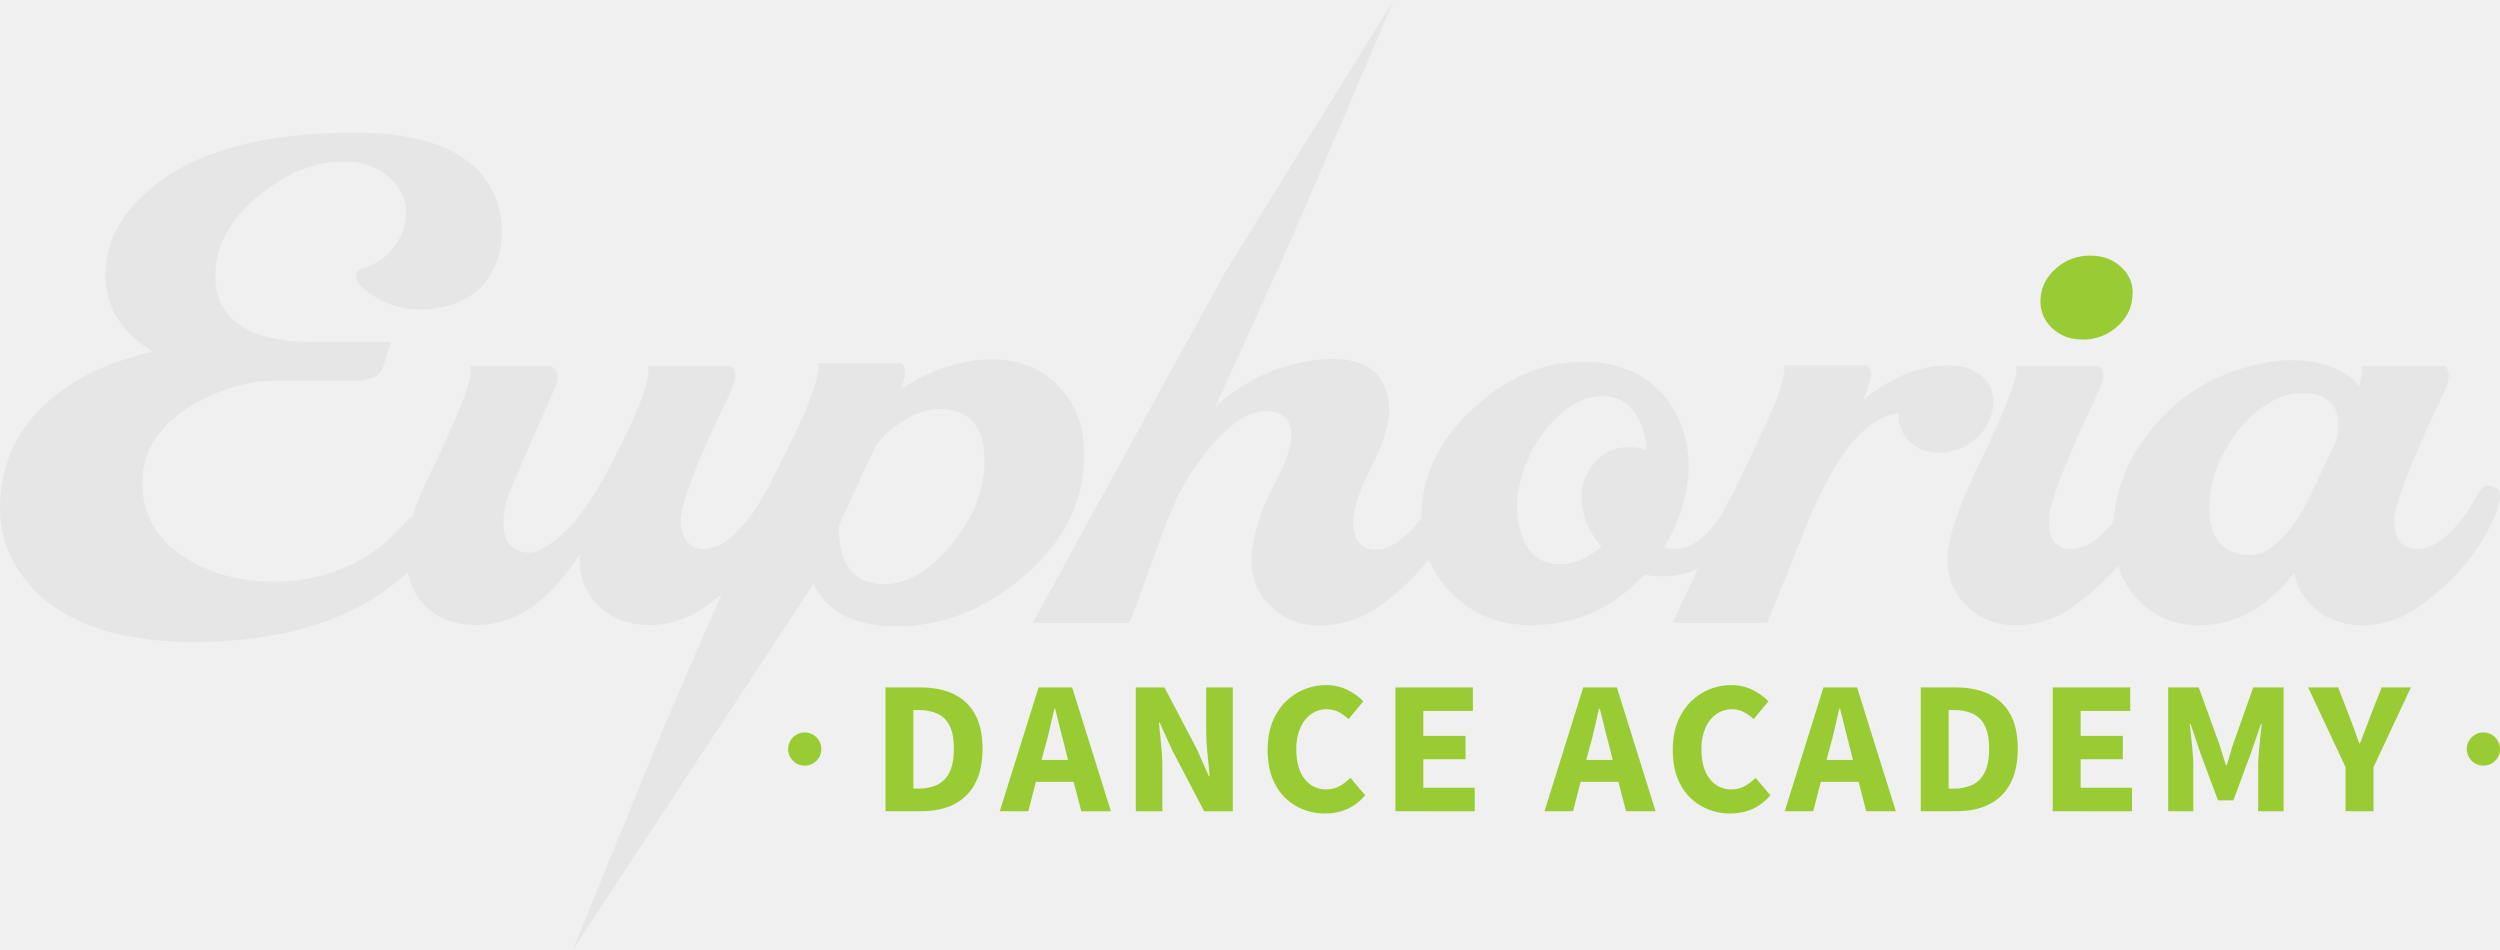
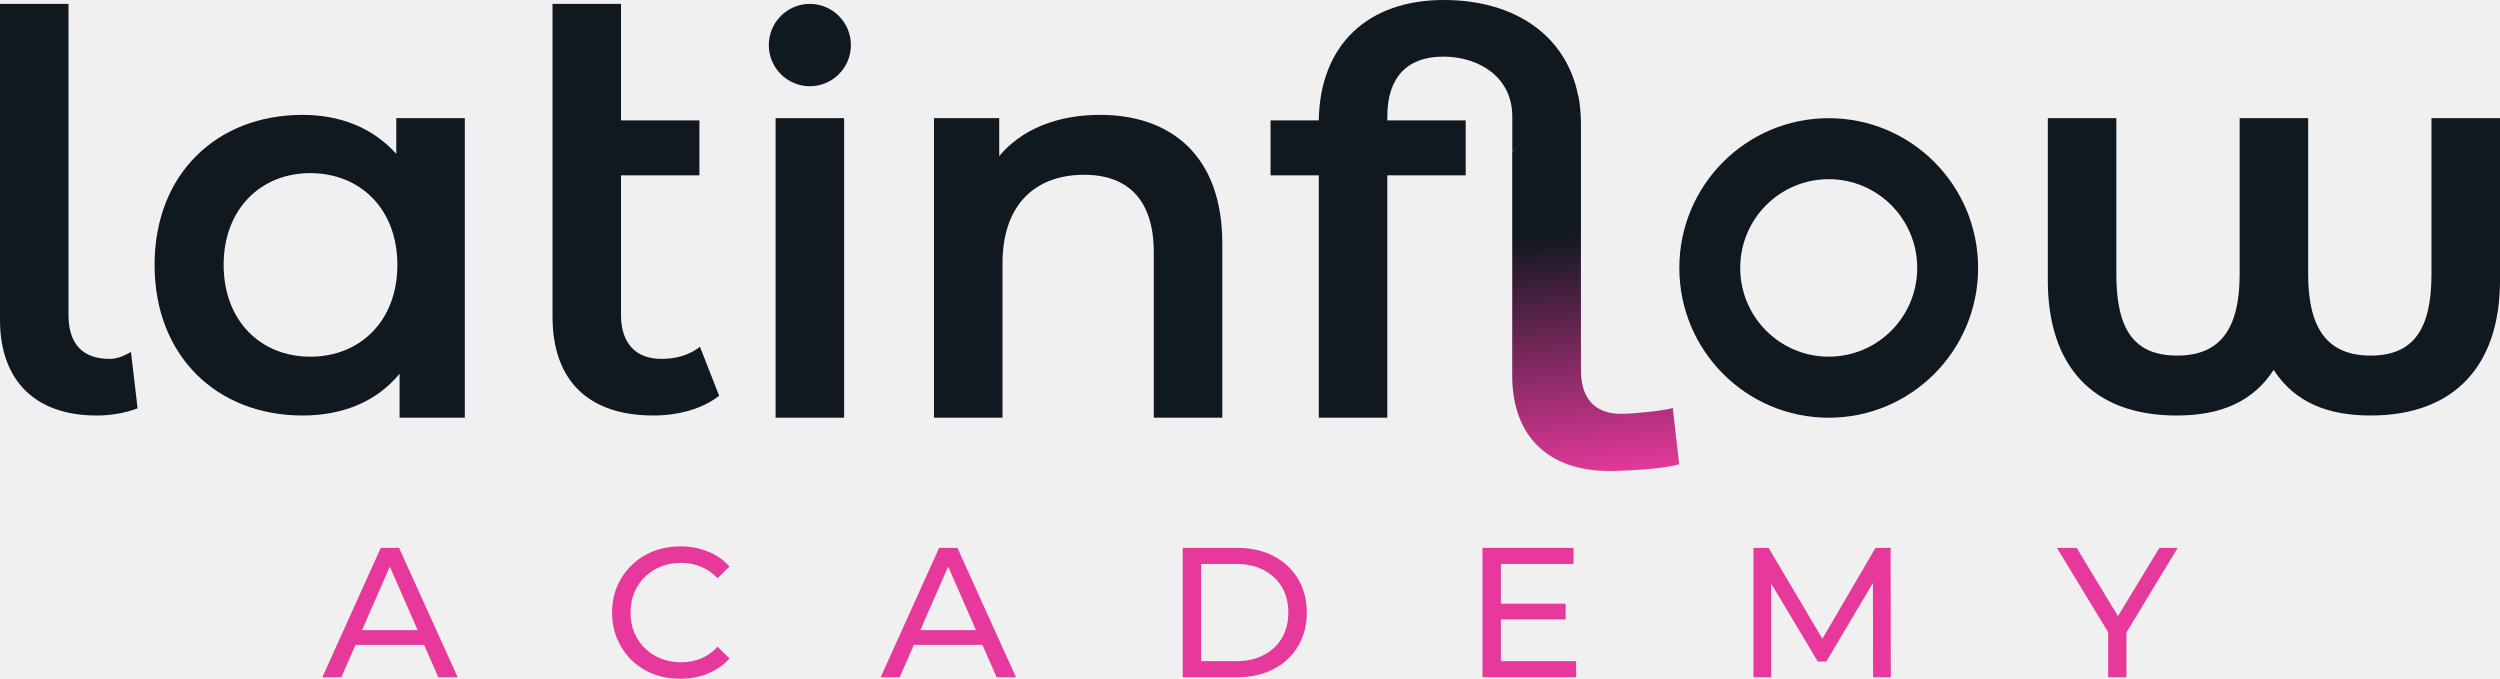
- <svg xmlns="http://www.w3.org/2000/svg" viewBox="0 0 1702 646.36">
+ <svg xmlns="http://www.w3.org/2000/svg" width="512" height="139" viewBox="0 0 512 139" fill="none">
+   <g clip-path="url(#clip0_125_70)">
+     <path d="M132.074 118.143C133.005 117.235 134.1 116.528 135.358 116.024C136.643 115.519 138.026 115.267 139.512 115.267C140.947 115.267 142.293 115.532 143.551 116.061C144.81 116.566 145.942 117.349 146.949 118.409L149.404 116.024C148.195 114.661 146.723 113.638 144.986 112.958C143.274 112.251 141.399 111.897 139.361 111.897C137.348 111.897 135.484 112.238 133.773 112.919C132.086 113.576 130.614 114.521 129.356 115.759C128.097 116.97 127.116 118.395 126.411 120.036C125.707 121.677 125.354 123.482 125.354 125.45C125.354 127.418 125.707 129.223 126.411 130.864C127.116 132.504 128.085 133.942 129.318 135.179C130.577 136.39 132.049 137.337 133.735 138.019C135.447 138.674 137.309 139.003 139.323 139.003C141.387 139.003 143.274 138.649 144.986 137.942C146.723 137.236 148.195 136.201 149.404 134.839L146.949 132.454C145.942 133.539 144.81 134.346 143.551 134.876C142.293 135.381 140.947 135.633 139.512 135.633C138.026 135.633 136.643 135.381 135.358 134.876C134.1 134.372 133.005 133.665 132.074 132.756C131.143 131.848 130.413 130.775 129.884 129.539C129.381 128.276 129.13 126.914 129.13 125.45C129.13 123.986 129.381 122.636 129.884 121.399C130.413 120.137 131.143 119.052 132.074 118.143Z" fill="#E6399B" />
+     <path d="M188.482 129.047L194.181 116.043L199.88 129.047H188.482ZM192.331 112.2L180.363 138.7H184.252L187.155 132.075H201.207L204.11 138.7H208.074L196.068 112.2H192.331Z" fill="#E6399B" />
+     <path d="M74.136 129.047L79.835 116.043L85.534 129.047H74.136ZM77.985 112.2L66.017 138.7H69.906L72.809 132.075H86.861L89.764 138.7H93.729L81.723 112.2H77.985Z" fill="#E6399B" />
+     <path d="M384.102 112.2L373.223 130.814L362.205 112.2H359.109V138.7H362.733V119.497L372.285 135.482H374.022L383.576 119.376L383.611 138.7H387.235L387.198 112.2H384.102Z" fill="#E6399B" />
+     <path d="M445.985 112.2H442.247L433.755 126.181L425.296 112.2H421.256L431.752 129.473V138.7H435.489V129.531L445.985 112.2Z" fill="#E6399B" />
+     <path d="M262.531 130.674C261.65 132.163 260.405 133.324 258.794 134.157C257.208 134.99 255.32 135.406 253.131 135.406H245.995V115.493H253.131C255.32 115.493 257.208 115.91 258.794 116.743C260.405 117.576 261.65 118.736 262.531 120.226C263.412 121.715 263.853 123.456 263.853 125.45C263.853 127.418 263.412 129.159 262.531 130.674ZM260.795 113.866C258.656 112.755 256.176 112.2 253.357 112.2H242.22V138.699H253.357C256.176 138.699 258.656 138.145 260.795 137.034C262.96 135.923 264.633 134.372 265.816 132.377C267.024 130.384 267.628 128.075 267.628 125.45C267.628 122.825 267.024 120.516 265.816 118.521C264.633 116.528 262.96 114.976 260.795 113.866Z" fill="#E6399B" />
+     <path d="M307.389 126.85H320.641V123.633H307.389V115.493H322.264V112.2H303.614V138.699H322.793V135.406H307.389V126.85Z" fill="#E6399B" />
+     <path d="M0 65.51V0.789H14.031V64.497C14.031 70.349 16.838 73.501 22.45 73.501C24.359 73.501 25.704 72.647 26.825 72.085L28.175 83.632C25.481 84.644 22.562 85.095 19.756 85.095C7.297 85.095 0 78.004 0 65.51Z" fill="#101820" />
+     <path d="M81.383 54.254C81.383 42.773 73.751 35.456 63.536 35.456C53.434 35.456 45.8 42.773 45.8 54.254C45.8 65.735 53.434 73.051 63.536 73.051C73.751 73.051 81.383 65.735 81.383 54.254ZM95.191 24.2V85.545H81.834V76.54C77.118 82.282 70.16 85.095 61.964 85.095C44.453 85.095 31.656 72.938 31.656 54.254C31.656 35.569 44.453 23.526 61.964 23.526C69.597 23.526 76.333 26.114 81.159 31.518V24.2H95.191Z" fill="#101820" />
+     <path d="M147.279 81.043C143.911 83.744 138.86 85.094 133.809 85.094C120.675 85.094 113.155 78.116 113.155 64.835V0.789H127.185V24.651H143.238V35.906H127.185V64.496C127.185 70.349 130.217 73.501 135.492 73.501C138.411 73.501 141.217 72.714 143.35 71.025L147.279 81.043Z" fill="#101820" />
+     <path d="M250.328 49.864V85.544H236.296V51.664C236.296 40.972 231.022 35.794 222.041 35.794C212.051 35.794 205.315 41.871 205.315 53.915V85.544H191.283V24.199H204.641V31.966C209.244 26.451 216.54 23.525 225.296 23.525C239.665 23.525 250.328 31.741 250.328 49.864Z" fill="#101820" />
+     <path d="M323.226 19.687C320.809 7.241 310.22 0 295.68 0C280.078 0 270.313 9.23 270.088 24.651H260.208V35.906H270.088V85.545H284.12V35.906H300.172V24.651H284.12V23.862C284.12 15.758 288.274 11.594 295.569 11.594C302.866 11.594 309.718 15.758 309.718 23.862V31.076C313.823 26.983 323.376 20.933 323.226 19.687Z" fill="#101820" />
+     <mask id="mask0_125_70" style="mask-type:luminance" maskUnits="userSpaceOnUse" x="309" y="19" width="35" height="78">
+       <path d="M309.7 31.117V76.896C309.7 89.4 317.141 96.458 329.611 96.458C332.426 96.458 341.075 96.055 343.89 95.046L342.583 83.551C341.376 84.055 334.237 84.761 332.125 84.761C326.695 84.761 323.778 81.736 323.778 75.787V25.37C323.778 23.353 323.577 21.437 323.276 19.723C318.147 22.748 313.622 26.782 309.7 31.117Z" fill="white" />
+     </mask>
+     <g mask="url(#mask0_125_70)">
+       <path d="M633.973 -239.327L782.747 1202.75L-121.971 1296.6L-270.745 -145.48L633.973 -239.327Z" fill="url(#paint0_linear_125_70)" />
+     </g>
+     <path d="M512.001 24.2V57.406C512.001 74.852 502.683 85.095 485.509 85.095C476.866 85.095 470.019 82.507 465.641 75.753C461.487 82.168 454.976 85.095 445.771 85.095C428.485 85.095 419.393 74.852 419.393 57.406V24.2H433.425V56.168C433.425 67.423 437.016 72.826 445.885 72.826C454.64 72.826 458.68 67.423 458.68 56.168V24.2H472.712V56.168C472.712 67.423 476.754 72.826 485.509 72.826C494.264 72.826 497.969 67.423 497.969 56.168V24.2H512.001Z" fill="#101820" />
+     <path d="M158.842 24.2H172.873V85.545H158.842V24.2Z" fill="#101820" />
+     <path d="M157.451 9.23C157.451 13.886 161.215 17.66 165.858 17.66C170.501 17.66 174.265 13.886 174.265 9.23C174.265 4.575 170.501 0.801 165.858 0.801C161.215 0.801 157.451 4.575 157.451 9.23Z" fill="#101820" />
+     <path d="M374.522 73.045C364.508 73.045 356.397 64.912 356.397 54.871C356.397 44.83 364.508 36.696 374.522 36.696C384.535 36.696 392.647 44.83 392.647 54.871C392.647 64.912 384.535 73.045 374.522 73.045ZM374.522 24.205C357.625 24.205 343.926 37.928 343.926 54.871C343.926 71.814 357.625 85.55 374.522 85.55C391.419 85.55 405.117 71.814 405.117 54.871C405.117 37.928 391.419 24.205 374.522 24.205Z" fill="#101820" />
+   </g>
  <defs>
-     <style>.cls-1{fill:#e6e6e6;}.cls-2{fill:#9c3;}</style>
+     <linearGradient id="paint0_linear_125_70" x1="322.751" y1="47.235" x2="327.985" y2="97.69" gradientUnits="userSpaceOnUse">
+       <stop stop-color="#101820" />
+       <stop offset="1" stop-color="#E6399B" />
+     </linearGradient>
+     <clipPath id="clip0_125_70">
+       <rect width="512" height="139" fill="white" />
+     </clipPath>
  </defs>
-   <g id="Layer_2" data-name="Layer 2">
-     <g id="Layer_1-2" data-name="Layer 1">
-       <path class="cls-1" d="M135.25,273.3q-42.12,22.89-38,62.41,3.12,29.63,32.76,46.26,23.91,14,57.2,14,42.62,0,75.38-26.51,7.78-7.81,15.08-15.61,9.87-8.82,19.24-5.71,5.7,2.07,5.71,6.76,0,9.36-17.67,27.55-52,54.6-153.39,54.59-66,0-100.86-28.59Q-1.5,381.44.07,341.42q2.07-48.87,46.27-78.51,23.92-16.11,57.71-23.4Q71.82,219.76,71.82,187q0-36.9,39-65,43.68-30.67,125.83-31.7,65.49-1.05,90.47,27.53a60.14,60.14,0,0,1,14.54,40q0,19.23-10.91,33.79-12.48,16.13-37.44,18.71a60.88,60.88,0,0,1-39-8.84q-12-7.26-11.95-14c0-2.09,1.2-3.47,3.63-4.17s6.59-2.61,12.47-5.72a42.33,42.33,0,0,0,17.69-28.08q2.07-15.6-9.62-27.3t-29.89-12.2Q208.56,109,182,128.77q-35.35,25.48-35.36,59.28a45.72,45.72,0,0,0,3.13,17.15q12.48,27.56,62.39,27.55h54.07l-5.72,17.69q-3.14,8.82-20.8,8.82H185.16Q162.27,259.26,135.25,273.3Z" />
-       <path class="cls-1" d="M441,249.39h56.68q5.7,4.68,0,16.63-14.56,30.69-20.29,44.2-13.53,32.25-14,43.67,0,9.89,4.67,15.07a13.93,13.93,0,0,0,12,4.69q9.36-.51,18.19-8.32,12.48-10.92,21.84-28.59,5.21-10.39,13.52-3.64,3.63,3.11,0,14-13,35.36-49.92,63.43-19.24,14.56-41.07,15.08-20.26,0-33.79-12-15.6-14-14-36.39-15.1,23.38-31.73,35.34-18.19,13-39.51,13-22.89-.54-35.36-14.31t-11.95-37.17q.51-19.21,18.19-55.11,26-53.56,26-66a8.72,8.72,0,0,0-.53-3.64h55.13q8.29,4.17,1.55,17.68Q364,294.63,345.81,337.78a65.93,65.93,0,0,0-3.13,18.71q0,13,8.85,17.68a18.24,18.24,0,0,0,8.32,2.09q11.43,0,30.16-19.77,11.43-12.47,27.54-43.14Q444.58,260.82,441,249.39Z" />
-       <path class="cls-1" d="M390.12,646.36c2.09-5.19,51.53-126.61,66.43-162q53-122.7,71.24-162.22Q537.12,304,546,285.27q13-30.15,10.93-38h56.66q4.68,4.19,1,14L613.05,265q33.24-21.3,65.5-20.27,26.54,1,43.16,19.24,15.06,16.11,16.12,39.51,3.1,51-40.3,88.38t-94.88,34.32q-36.4-2.61-48.87-28.59m34.78-78q-4.63,10.43-17.5,38.55-.52,36.88,27.53,39.47,24.4,2.08,47.76-25.21t23.9-57.46q.48-34.31-27.07-36.39Q625.5,277,605.73,293.05a77,77,0,0,0-9.36,10.4Z" />
-       <path class="cls-1" d="M948.85,0c-2.07,5.2-61.64,145.58-78,181.27l-43.16,95.15a155.07,155.07,0,0,1,27-18.7q19.76-10.41,44.73-13,44.19-3.65,46.28,32.76,1,14-10.93,37.95-13,26-13.51,38.47-.52,20.28,15.6,20.28,9.36,0,19.24-8.84,12-10.38,21.31-28.08,5.71-10.39,14-3.63c2.42,2.09,2.42,6.58,0,13.52q-13,35.87-49.9,63.95-19.77,14.54-42.13,14.56-19.74.51-32.75-11.45-14.57-13-14.55-32.74,0-17.68,10.92-42.65,5.18-10.4,10.39-20.79,5.72-13,5.73-21.84c0-9.36-4.53-14.73-13.53-16.12q-18.21-2.6-40,22.36a170.69,170.69,0,0,0-22.88,33.79q-5.2,9.36-18.71,47.33L769,424.09H703L833.48,186.35" />
-       <path class="cls-1" d="M1041.45,425.65q-31.71-.54-52.77-21.25t-21-52.37q0-45.6,42.63-80.35,31.2-25.4,67.58-25.41,37.42,0,57.7,26.41,14,19.14,14.06,45.57-.54,26.92-16.64,54.36a30,30,0,0,0,8.31,1q16.63-.51,31.71-25a46.7,46.7,0,0,1,3.13-6.24q6.24-12,12.48-11.95c2.08,0,4.15,1,6.23,3.12q4.15,3.64-.52,11.95l-2.07,4.16q-13,23.4-31,34.58t-41.84,7Q1087.73,425.64,1041.45,425.65Zm35.35-90.48q1-12.46,10.66-22.09t24.18-8.58a17.44,17.44,0,0,1,9.36,2.59q-.51-13.81-6.76-24.09-8.33-13.33-22.87-13.33-19.26,0-36.4,19.66a92.32,92.32,0,0,0-19.76,37.79q-5.2,19.67.52,36.24,6.23,20.7,26.52,20.7,14,0,28.07-12Q1075.75,355.46,1076.8,335.17Z" />
-       <path class="cls-1" d="M1357,273.83a32.7,32.7,0,0,1-11.7,24.69,38.94,38.94,0,0,1-26.24,9.62,26,26,0,0,1-19.25-7.85,24.43,24.43,0,0,1-7.28-19.19q-19.77,3.13-36.92,27-9.87,13.53-23.9,44.71-9.37,23.92-28.6,71.24h-64.48l46.79-99.83,17.69-37.44q13.5-29.62,11.43-37.95h56.67q4.68,4.17.52,14.56c-.7,2.09-1.73,5-3.13,8.83q30.16-24.43,59.81-23.39,12.46,0,20.54,7A22.73,22.73,0,0,1,1357,273.83Z" />
-       <path class="cls-1" d="M1429.31,249.39q5.19,4.68-.52,16.63-14.57,31.2-19.75,44.2-14.05,32.25-14,43.67-1.05,19.78,15.07,19.76,9.87,0,19.24-8.32,12.46-10.92,21.83-28.59,5.19-10.39,13.53-3.64,4.14,3.11,0,13.52-13,35.86-49.92,63.95-19.76,15.07-42.63,15.08-19.26,0-31.72-12-14.57-12.49-14.56-32.76,0-20.78,20.79-63.43,28.61-58.75,26-68.11Z" />
-       <path class="cls-2" d="M1451.66,202.59q-1,12-10.92,20.29a34.46,34.46,0,0,1-22.88,8.31q-13,0-21.31-8.31a24.42,24.42,0,0,1-7.28-20.29q1-11.94,10.92-20.27a34.46,34.46,0,0,1,22.87-8.31c8.66,0,15.87,2.77,21.58,8.31A22.72,22.72,0,0,1,1451.66,202.59Z" />
-       <path class="cls-1" d="M1529.39,418.11a73.84,73.84,0,0,1-32,7.54q-26,0-42.37-17.94t-16.38-45q0-39.53,27.82-72.54T1538,247.83a101.4,101.4,0,0,1,22.36-2.6q22.86,0,37.94,10.4l1.57,1a23.45,23.45,0,0,1,6.23,6.76q2.61-10.4,1.57-14h56.67q5.7,4.68,0,16.63-33.78,71.25-34.32,87.87-.51,19.78,15.61,19.76,9.87,0,19.23-8.32,12.48-10.92,21.84-28.59,5.17-10.39,13.51-3.64,3.64,3.11,0,13.52-13,35.86-49.91,63.95-19.77,15.07-42.12,15.08-19.76,0-32.76-12a41.49,41.49,0,0,1-13.49-23.41Q1545.22,410.58,1529.39,418.11Zm53.3-146.88a28.51,28.51,0,0,0-14.56-3.64,42.63,42.63,0,0,0-22.36,6.24q-17.7,9.89-29.64,30.41t-12,40.82q0,34.31,30.69,32.75,8.3-.51,20.27-13a100.83,100.83,0,0,0,16.13-23.91l19.23-40.56a53.82,53.82,0,0,0,1.55-12Q1592,276.44,1582.69,271.23Z" />
-       <circle class="cls-2" cx="1690.7" cy="509.96" r="11.3" />
-       <circle class="cls-2" cx="547.86" cy="509.96" r="11.3" />
-       <path class="cls-2" d="M602.84,552.28V468h23.79q12.92,0,22.36,4.4A32.08,32.08,0,0,1,663.67,486q5.24,9.24,5.24,23.73t-5.18,23.92a32.72,32.72,0,0,1-14.41,14q-9.26,4.6-21.66,4.59Zm19-15.38h3.62a28.68,28.68,0,0,0,12.61-2.59,18.09,18.09,0,0,0,8.34-8.53q3-5.94,3-16t-3-15.84a17.24,17.24,0,0,0-8.34-8.15,30.84,30.84,0,0,0-12.61-2.39h-3.62Z" />
-       <path class="cls-2" d="M680.67,552.28,707.05,468h22.88l26.38,84.3H736.14l-5.17-20H705.24l-5.17,20Zm30.52-42.66-2.07,7.75h18l-1.94-7.75q-1.68-6.35-3.43-13.45t-3.42-13.71h-.52q-1.54,6.74-3.17,13.77T711.19,509.62Z" />
-       <path class="cls-2" d="M773.25,552.28V468h19.52l22,41.9L823,528.49h.52q-.52-6.72-1.43-15a146.25,146.25,0,0,1-.9-15.78V468h18.1v84.3H819.8l-22-42-8.28-18.36H789q.65,7,1.49,15a149.1,149.1,0,0,1,.84,15.52v29.86Z" />
-       <path class="cls-2" d="M902.16,553.84a39.79,39.79,0,0,1-19.53-4.92,36.23,36.23,0,0,1-14.28-14.54Q863,524.75,863,510.65t5.5-23.85a38.52,38.52,0,0,1,14.61-15.13,38.9,38.9,0,0,1,19.71-5.24,31.72,31.72,0,0,1,14.62,3.3,40.59,40.59,0,0,1,10.73,7.69l-10.09,12.16a31.91,31.91,0,0,0-6.79-4.85,17,17,0,0,0-8.08-1.88,18.07,18.07,0,0,0-10.41,3.23,22.11,22.11,0,0,0-7.49,9.31A34.88,34.88,0,0,0,882.5,510q0,12.93,5.56,20.17a17.81,17.81,0,0,0,14.87,7.25,18.34,18.34,0,0,0,9.25-2.33,31.61,31.61,0,0,0,7.17-5.56l10.09,11.89Q918.84,553.84,902.16,553.84Z" />
-       <path class="cls-2" d="M950,552.28V468h52.75v16H969V501h28.71v15.91H969v19.39h35v16Z" />
-       <path class="cls-2" d="M1051.49,552.28l26.38-84.3h22.88l26.38,84.3H1107l-5.17-20h-25.73l-5.17,20ZM1082,509.62l-2.07,7.75h18l-1.94-7.75q-1.68-6.35-3.42-13.45t-3.43-13.71h-.52q-1.55,6.74-3.17,13.77T1082,509.62Z" />
-       <path class="cls-2" d="M1178,553.84a39.79,39.79,0,0,1-19.53-4.92,36.25,36.25,0,0,1-14.29-14.54q-5.36-9.63-5.36-23.73t5.49-23.85a38.65,38.65,0,0,1,34.33-20.37,31.67,31.67,0,0,1,14.61,3.3,40.27,40.27,0,0,1,10.73,7.69l-10.08,12.16a32.17,32.17,0,0,0-6.79-4.85,17,17,0,0,0-8.08-1.88,18.07,18.07,0,0,0-10.41,3.23,22.13,22.13,0,0,0-7.5,9.31,35,35,0,0,0-2.78,14.61q0,12.93,5.56,20.17a17.81,17.81,0,0,0,14.87,7.25,18.34,18.34,0,0,0,9.25-2.33,31.83,31.83,0,0,0,7.17-5.56l10.09,11.89Q1194.63,553.84,1178,553.84Z" />
-       <path class="cls-2" d="M1215.05,552.28l26.38-84.3h22.88l26.38,84.3h-20.17l-5.17-20h-25.73l-5.17,20Zm30.52-42.66-2.07,7.75h18l-1.94-7.75q-1.68-6.35-3.43-13.45t-3.42-13.71h-.52q-1.54,6.74-3.17,13.77T1245.57,509.62Z" />
-       <path class="cls-2" d="M1307.63,552.28V468h23.79q12.93,0,22.37,4.4A32.11,32.11,0,0,1,1368.46,486q5.25,9.24,5.24,23.73t-5.17,23.92a32.8,32.8,0,0,1-14.42,14q-9.24,4.6-21.65,4.59Zm19-15.38h3.62a28.63,28.63,0,0,0,12.6-2.59,18,18,0,0,0,8.34-8.53q3-5.94,3-16t-3-15.84a17.16,17.16,0,0,0-8.34-8.15,30.79,30.79,0,0,0-12.6-2.39h-3.62Z" />
-       <path class="cls-2" d="M1397.49,552.28V468h52.75v16H1416.5V501h28.7v15.91h-28.7v19.39h35v16Z" />
-       <path class="cls-2" d="M1476.1,552.28V468h20.82l13.57,37.5c.87,2.41,1.69,5,2.46,7.63s1.6,5.3,2.46,7.88h.51c.87-2.58,1.66-5.21,2.4-7.88s1.53-5.22,2.39-7.63L1534,468h20.68v84.3h-17.32v-30.9q0-4.14.45-9.24c.3-3.41.65-6.83,1-10.28s.71-6.51,1-9.18h-.51l-6.85,20-12,32.19H1510l-12-32.19-6.72-20h-.52c.35,2.67.69,5.73,1,9.18s.66,6.87,1,10.28.45,6.48.45,9.24v30.9Z" />
-       <path class="cls-2" d="M1596.87,552.28v-30L1571.39,468h20.43l7.5,19.4q1.82,4.78,3.49,9.24t3.36,9.38h.52q1.82-4.92,3.62-9.38t3.49-9.24l7.63-19.4h19.91l-25.47,54.31v30Z" />
-     </g>
-   </g>
</svg>
